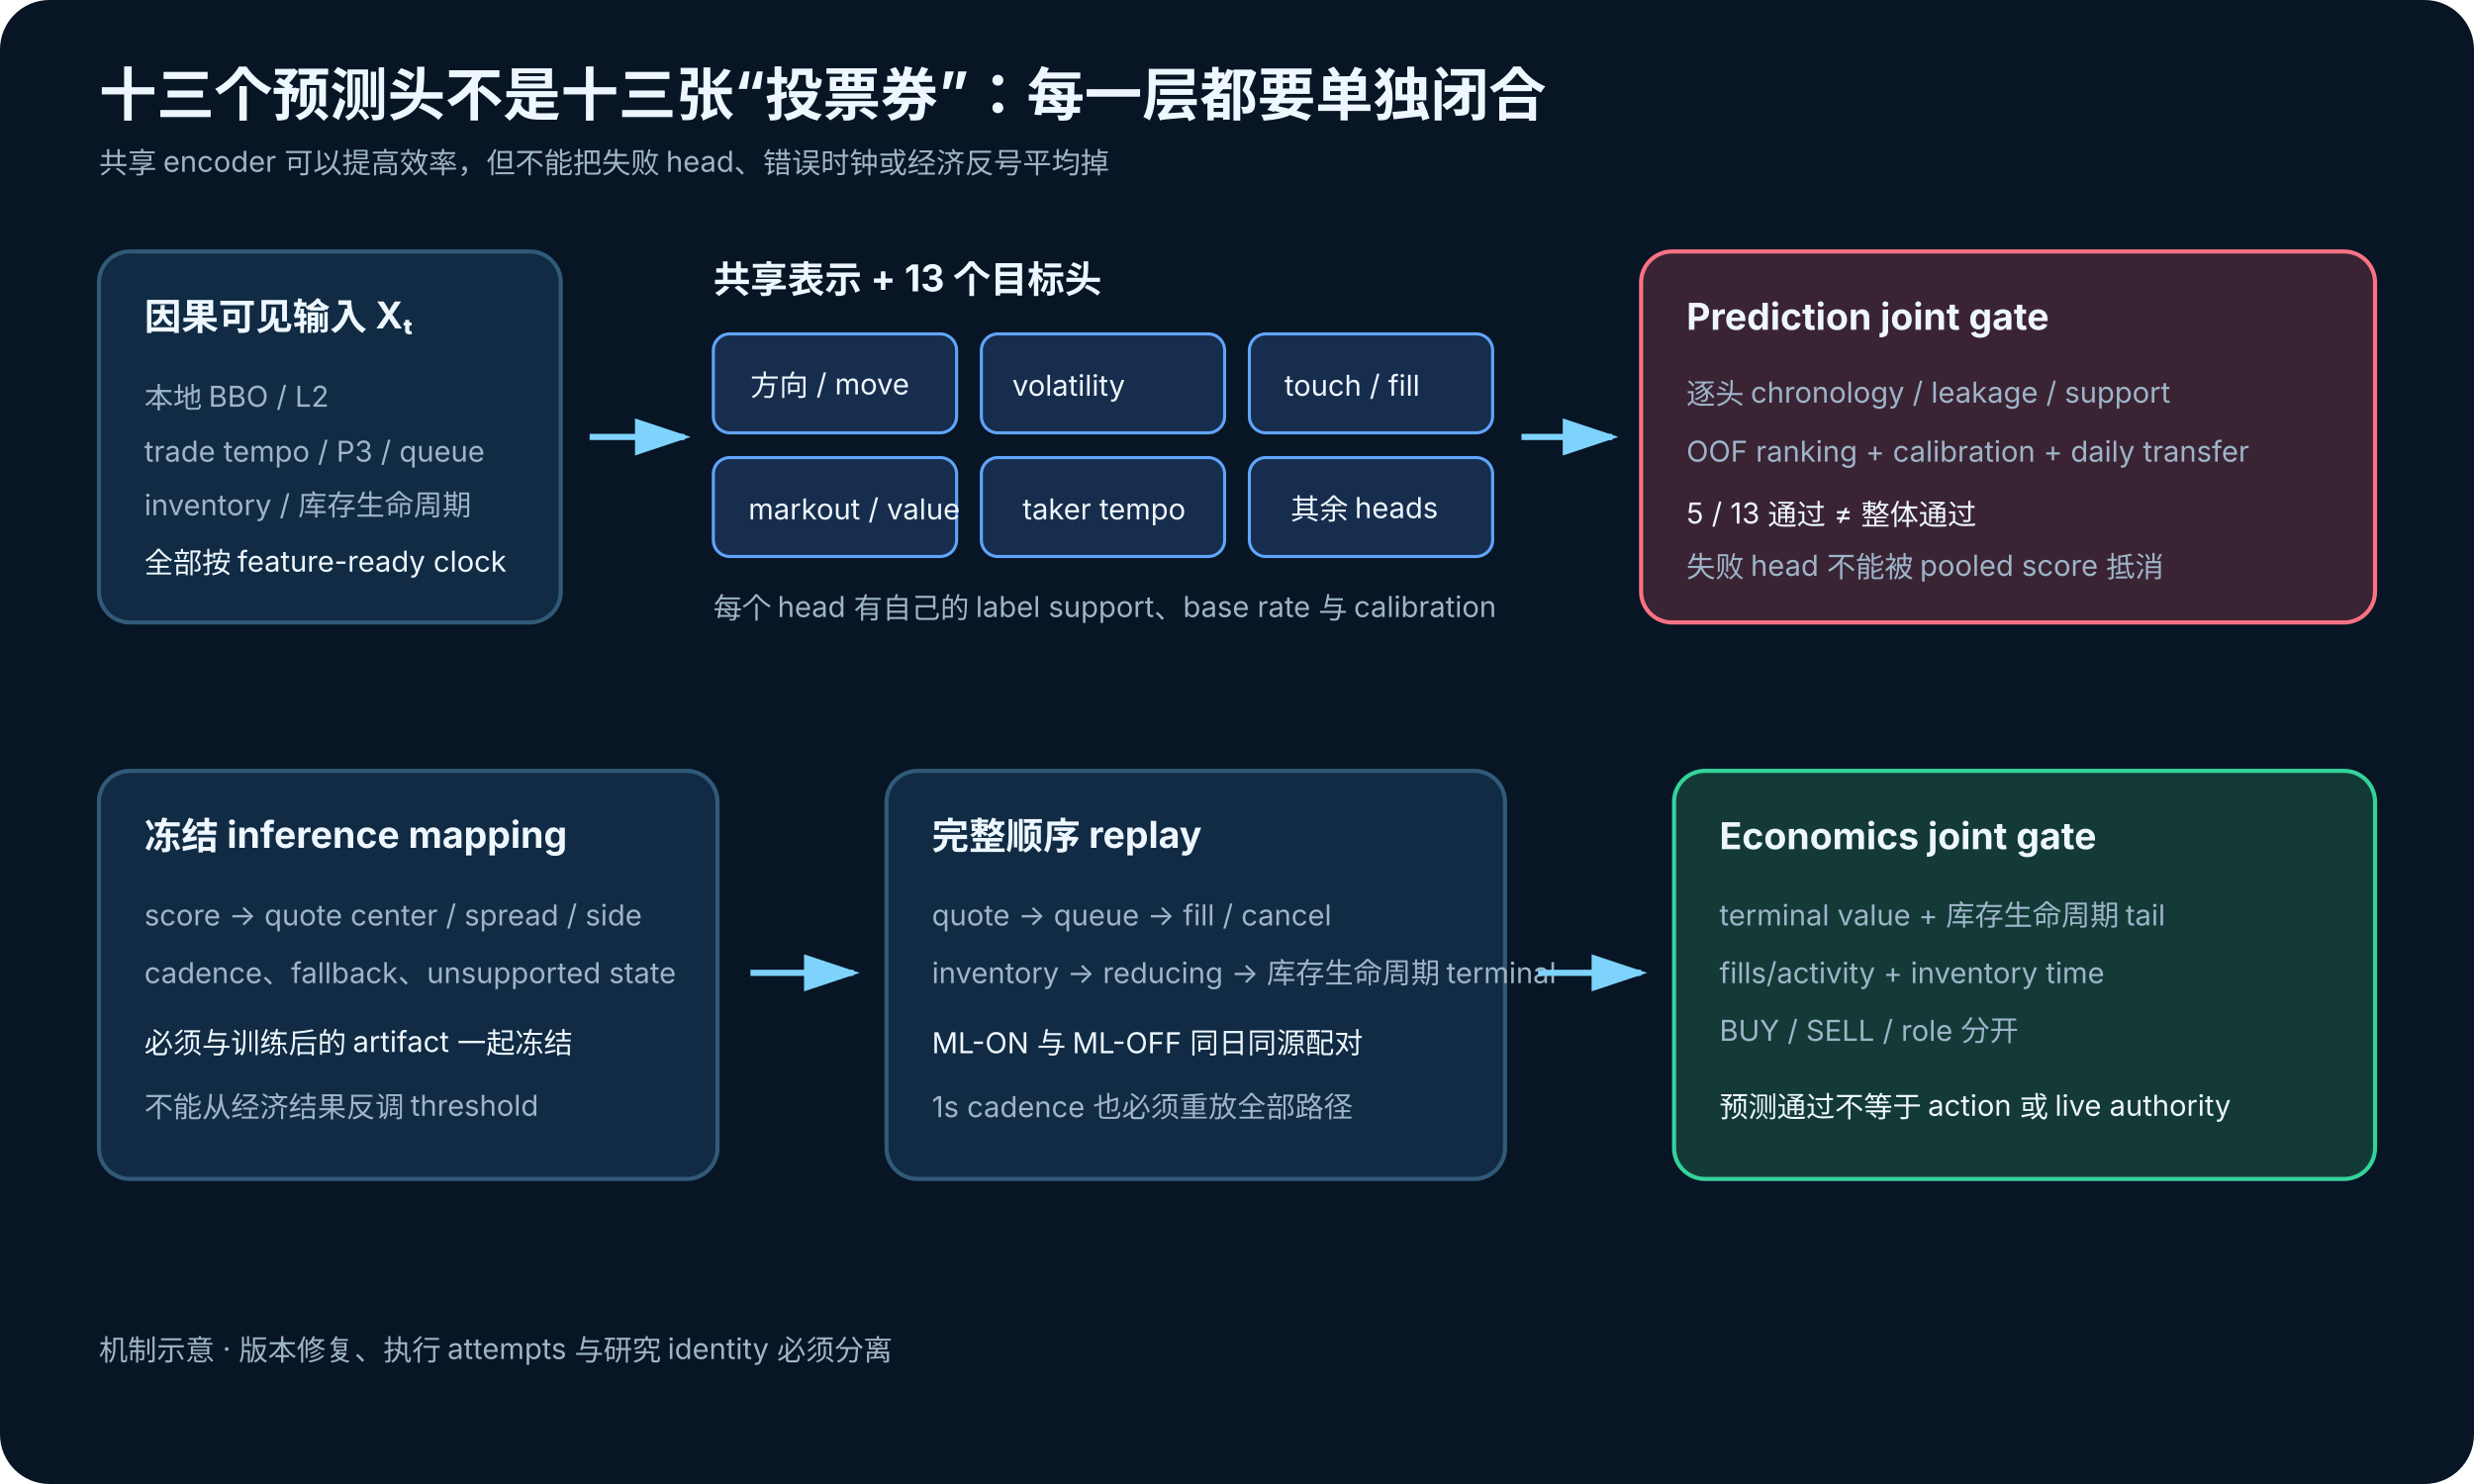
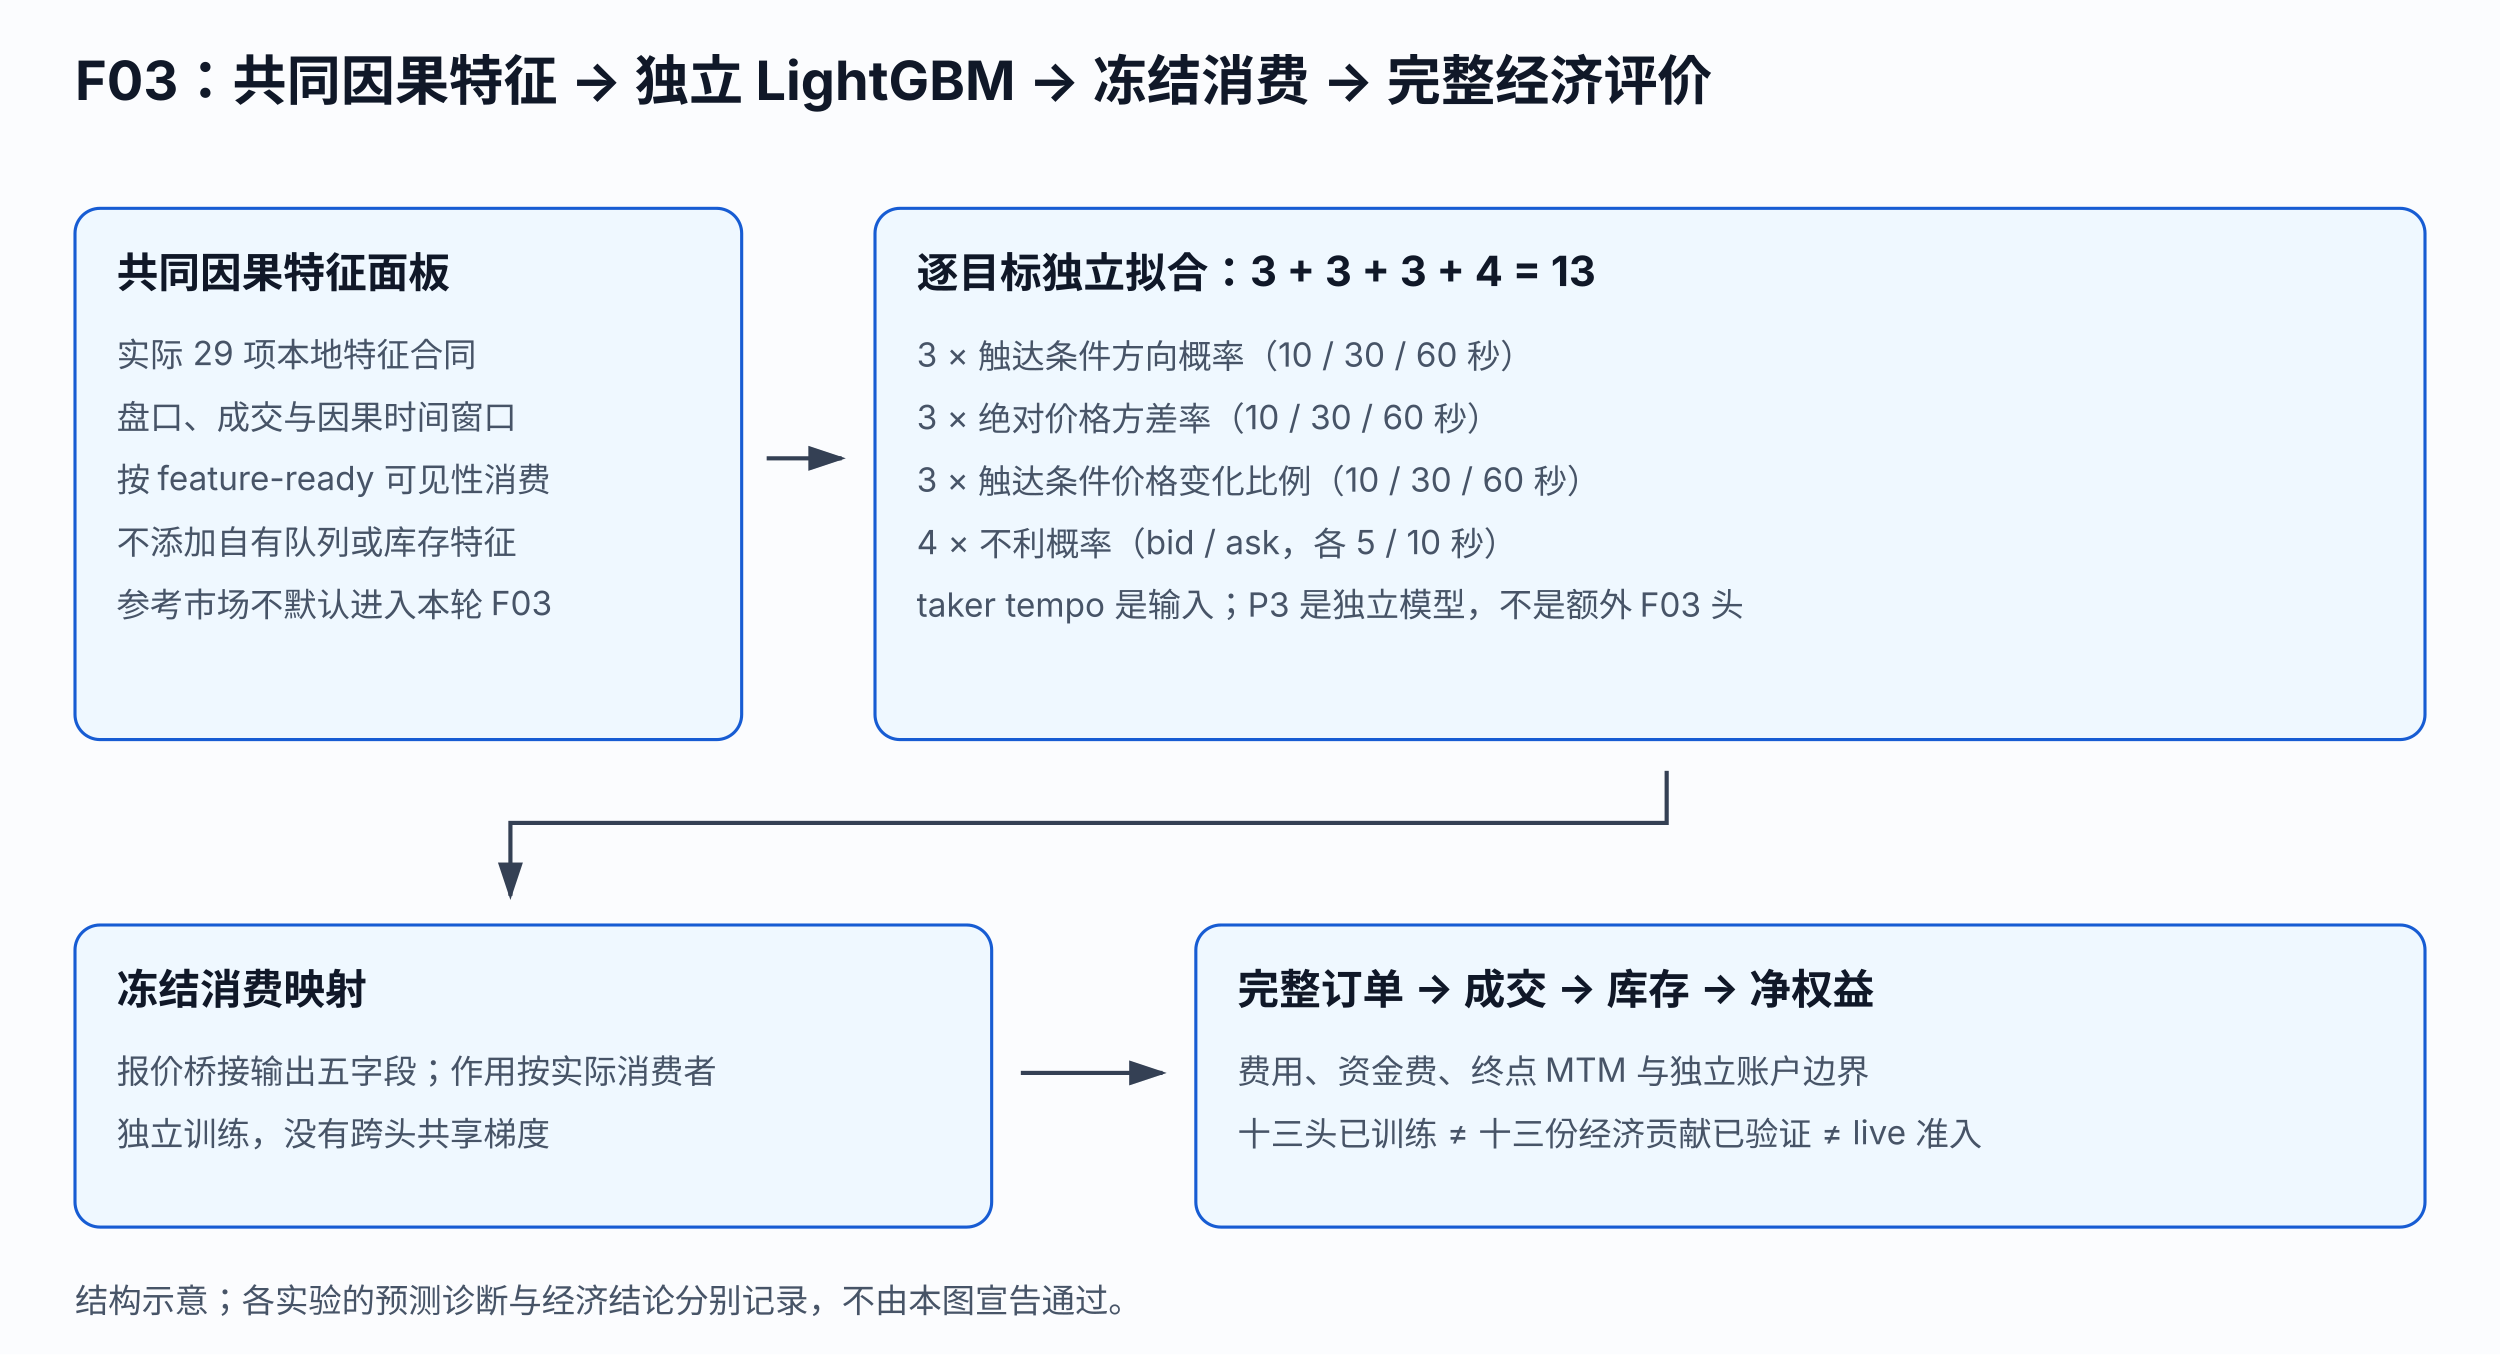
- <svg xmlns="http://www.w3.org/2000/svg" width="1200" height="720" viewBox="0 0 1200 720" preserveAspectRatio="xMidYMid meet" role="img" aria-labelledby="title desc">
+ <svg xmlns="http://www.w3.org/2000/svg" width="1200" height="650" viewBox="0 0 1200 650" role="img" aria-labelledby="title desc">
  <defs>
    <marker id="a" markerWidth="10" markerHeight="10" refX="8" refY="3" orient="auto">
-       <path d="M0,0 L9,3 L0,6 Z" fill="#7dd3fc" />
+       <path d="M0,0 L9,3 L0,6 Z" fill="#344054" />
    </marker>
-     <style>.bg{fill:#071525}.box{fill:#102b43;stroke:#315a78;stroke-width:2}.head{fill:#172d4d;stroke:#60a5fa;stroke-width:1.5}.gate{fill:#3a2434;stroke:#fb7185;stroke-width:2}.ok{fill:#133a37;stroke:#34d399;stroke-width:2}.t{font-family:-apple-system,BlinkMacSystemFont,"PingFang SC",sans-serif;fill:#eef7ff}.m{font-family:-apple-system,BlinkMacSystemFont,"PingFang SC",sans-serif;fill:#9eb4c8}.h{font-size:28px;font-weight:700}.b{font-size:18px;font-weight:650}.s{font-size:14px}.arrow{stroke:#7dd3fc;stroke-width:3;fill:none;marker-end:url(#a)}</style>
+     <style>text{font-family:-apple-system,BlinkMacSystemFont,"PingFang SC",sans-serif;fill:#101828}.box{fill:#eff8ff;stroke:#175cd3;stroke-width:1.5}.sub{font-size:16px;fill:#475467}.h{font-size:20px;font-weight:700}.line{stroke:#344054;stroke-width:2;fill:none;marker-end:url(#a)}</style>
  </defs>
-   <rect class="bg" width="1200" height="720" rx="24" />
-   <text class="t h" x="48" y="56">十三个预测头不是十三张“投票券”：每一层都要单独闭合</text>
-   <text class="m s" x="48" y="84">共享 encoder 可以提高效率，但不能把失败 head、错误时钟或经济反号平均掉</text>
-   <rect class="box" x="48" y="122" width="224" height="180" rx="15" />
-   <text class="t b" x="70" y="160">因果可见输入 Xₜ</text>
-   <text class="m s" x="70" y="198">本地 BBO / L2</text>
-   <text class="m s" x="70" y="224">trade tempo / P3 / queue</text>
-   <text class="m s" x="70" y="250">inventory / 库存生命周期</text>
-   <text class="t s" x="70" y="278">全部按 feature-ready clock</text>
-   <path class="arrow" d="M286 212H332" />
-   <g transform="translate(346 116)">
-     <text class="t b" x="0" y="26">共享表示 + 13 个目标头</text>
-     <rect class="head" x="0" y="46" width="118" height="48" rx="8" />
-     <text class="t s" x="18" y="76">方向 / move</text>
-     <rect class="head" x="130" y="46" width="118" height="48" rx="8" />
-     <text class="t s" x="145" y="76">volatility</text>
-     <rect class="head" x="260" y="46" width="118" height="48" rx="8" />
-     <text class="t s" x="277" y="76">touch / fill</text>
-     <rect class="head" x="0" y="106" width="118" height="48" rx="8" />
-     <text class="t s" x="17" y="136">markout / value</text>
-     <rect class="head" x="130" y="106" width="118" height="48" rx="8" />
-     <text class="t s" x="150" y="136">taker tempo</text>
-     <rect class="head" x="260" y="106" width="118" height="48" rx="8" />
-     <text class="t s" x="280" y="136">其余 heads</text>
-     <text class="m s" x="0" y="184">每个 head 有自己的 label support、base rate 与 calibration</text>
-   </g>
-   <path class="arrow" d="M738 212H782" />
-   <rect class="gate" x="796" y="122" width="356" height="180" rx="15" />
-   <text class="t b" x="818" y="160">Prediction joint gate</text>
-   <text class="m s" x="818" y="196">逐头 chronology / leakage / support</text>
-   <text class="m s" x="818" y="224">OOF ranking + calibration + daily transfer</text>
-   <text class="t s" x="818" y="254">5 / 13 通过 ≠ 整体通过</text>
-   <text class="m s" x="818" y="280">失败 head 不能被 pooled score 抵消</text>
-   <g transform="translate(48 374)">
-     <rect class="box" x="0" y="0" width="300" height="198" rx="15" />
-     <text class="t b" x="22" y="38">冻结 inference mapping</text>
-     <text class="m s" x="22" y="75">score → quote center / spread / side</text>
-     <text class="m s" x="22" y="103">cadence、fallback、unsupported state</text>
-     <text class="t s" x="22" y="137">必须与训练后的 artifact 一起冻结</text>
-     <text class="m s" x="22" y="168">不能从经济结果反调 threshold</text>
-     <path class="arrow" d="M316 98H366" />
-     <rect class="box" x="382" y="0" width="300" height="198" rx="15" />
-     <text class="t b" x="404" y="38">完整顺序 replay</text>
-     <text class="m s" x="404" y="75">quote → queue → fill / cancel</text>
-     <text class="m s" x="404" y="103">inventory → reducing → 库存生命周期 terminal</text>
-     <text class="t s" x="404" y="137">ML-ON 与 ML-OFF 同日同源配对</text>
-     <text class="m s" x="404" y="168">1s cadence 也必须重放全部路径</text>
-     <path class="arrow" d="M698 98H748" />
-     <rect class="ok" x="764" y="0" width="340" height="198" rx="15" />
-     <text class="t b" x="786" y="38">Economics joint gate</text>
-     <text class="m s" x="786" y="75">terminal value + 库存生命周期 tail</text>
-     <text class="m s" x="786" y="103">fills/activity + inventory time</text>
-     <text class="m s" x="786" y="131">BUY / SELL / role 分开</text>
-     <text class="t s" x="786" y="168">预测通过不等于 action 或 live authority</text>
-   </g>
-   <text class="m s" x="48" y="660">机制示意 · 版本修复、执行 attempts 与研究 identity 必须分离</text>
+   <rect width="1200" height="650" fill="#fbfcfe" />
+   <text x="36" y="48" font-size="26" font-weight="700">F03：共同因果特征 → 独立 LightGBM → 冻结消费 → 完整经济评价</text>
+   <rect class="box" x="36" y="100" width="320" height="255" rx="12" />
+   <text class="h" x="56" y="138">共同因果特征面板</text>
+   <text class="sub" x="56" y="176">实际 29 项本地特征合同</text>
+   <text class="sub" x="56" y="206">盘口、成交与因果时间窗口</text>
+   <text class="sub" x="56" y="236">按 feature-ready 可见性消费</text>
+   <text class="sub" x="56" y="266">不添加自有队列或库存特征</text>
+   <text class="sub" x="56" y="296">参考市场不默认进入本轮 F03</text>
+   <path class="line" d="M368 220H404" />
+   <rect class="box" x="420" y="100" width="744" height="255" rx="12" />
+   <text class="h" x="440" y="138">逐目标独立拟合：3 + 3 + 3 + 4 = 13</text>
+   <text class="sub" x="440" y="176">3 × 触达条件方向概率（10 / 30 / 60 秒）</text>
+   <text class="sub" x="440" y="206">3 × 绝对价格方差率（10 / 30 / 60 秒）</text>
+   <text class="sub" x="440" y="236">3 × 触达条件价格变化比例（10 / 30 / 60 秒）</text>
+   <text class="sub" x="440" y="266">4 × 不利概率（bid / ask，各 5 / 10 秒）</text>
+   <text class="sub" x="440" y="296">taker tempo 是输入；P3 是独立模型，不是额外 F03 头</text>
+   <path class="line" d="M800 370V395H245V430" />
+   <rect class="box" x="36" y="444" width="440" height="145" rx="12" />
+   <text class="h" x="56" y="482">冻结消费映射</text>
+   <text class="sub" x="56" y="520">报价桥接输出五字段；作用按实际消费者</text>
+   <text class="sub" x="56" y="550">独立训练，没有跨头共享梯度</text>
+   <path class="line" d="M490 515H558" />
+   <rect class="box" x="574" y="444" width="590" height="145" rx="12" />
+   <text class="h" x="594" y="482">完整订单 → 成交 → 库存 → 净权益</text>
+   <text class="sub" x="594" y="520">费用、资金费、终点 MTM 与独立账户边界</text>
+   <text class="sub" x="594" y="550">十三头已训练 ≠ 十三份经济贡献已验证 ≠ live 准入</text>
+   <text class="sub" x="36" y="630">结构示意；各实验的预测诊断与经济结论分别记录，不由本图宣告通过。</text>
</svg>
